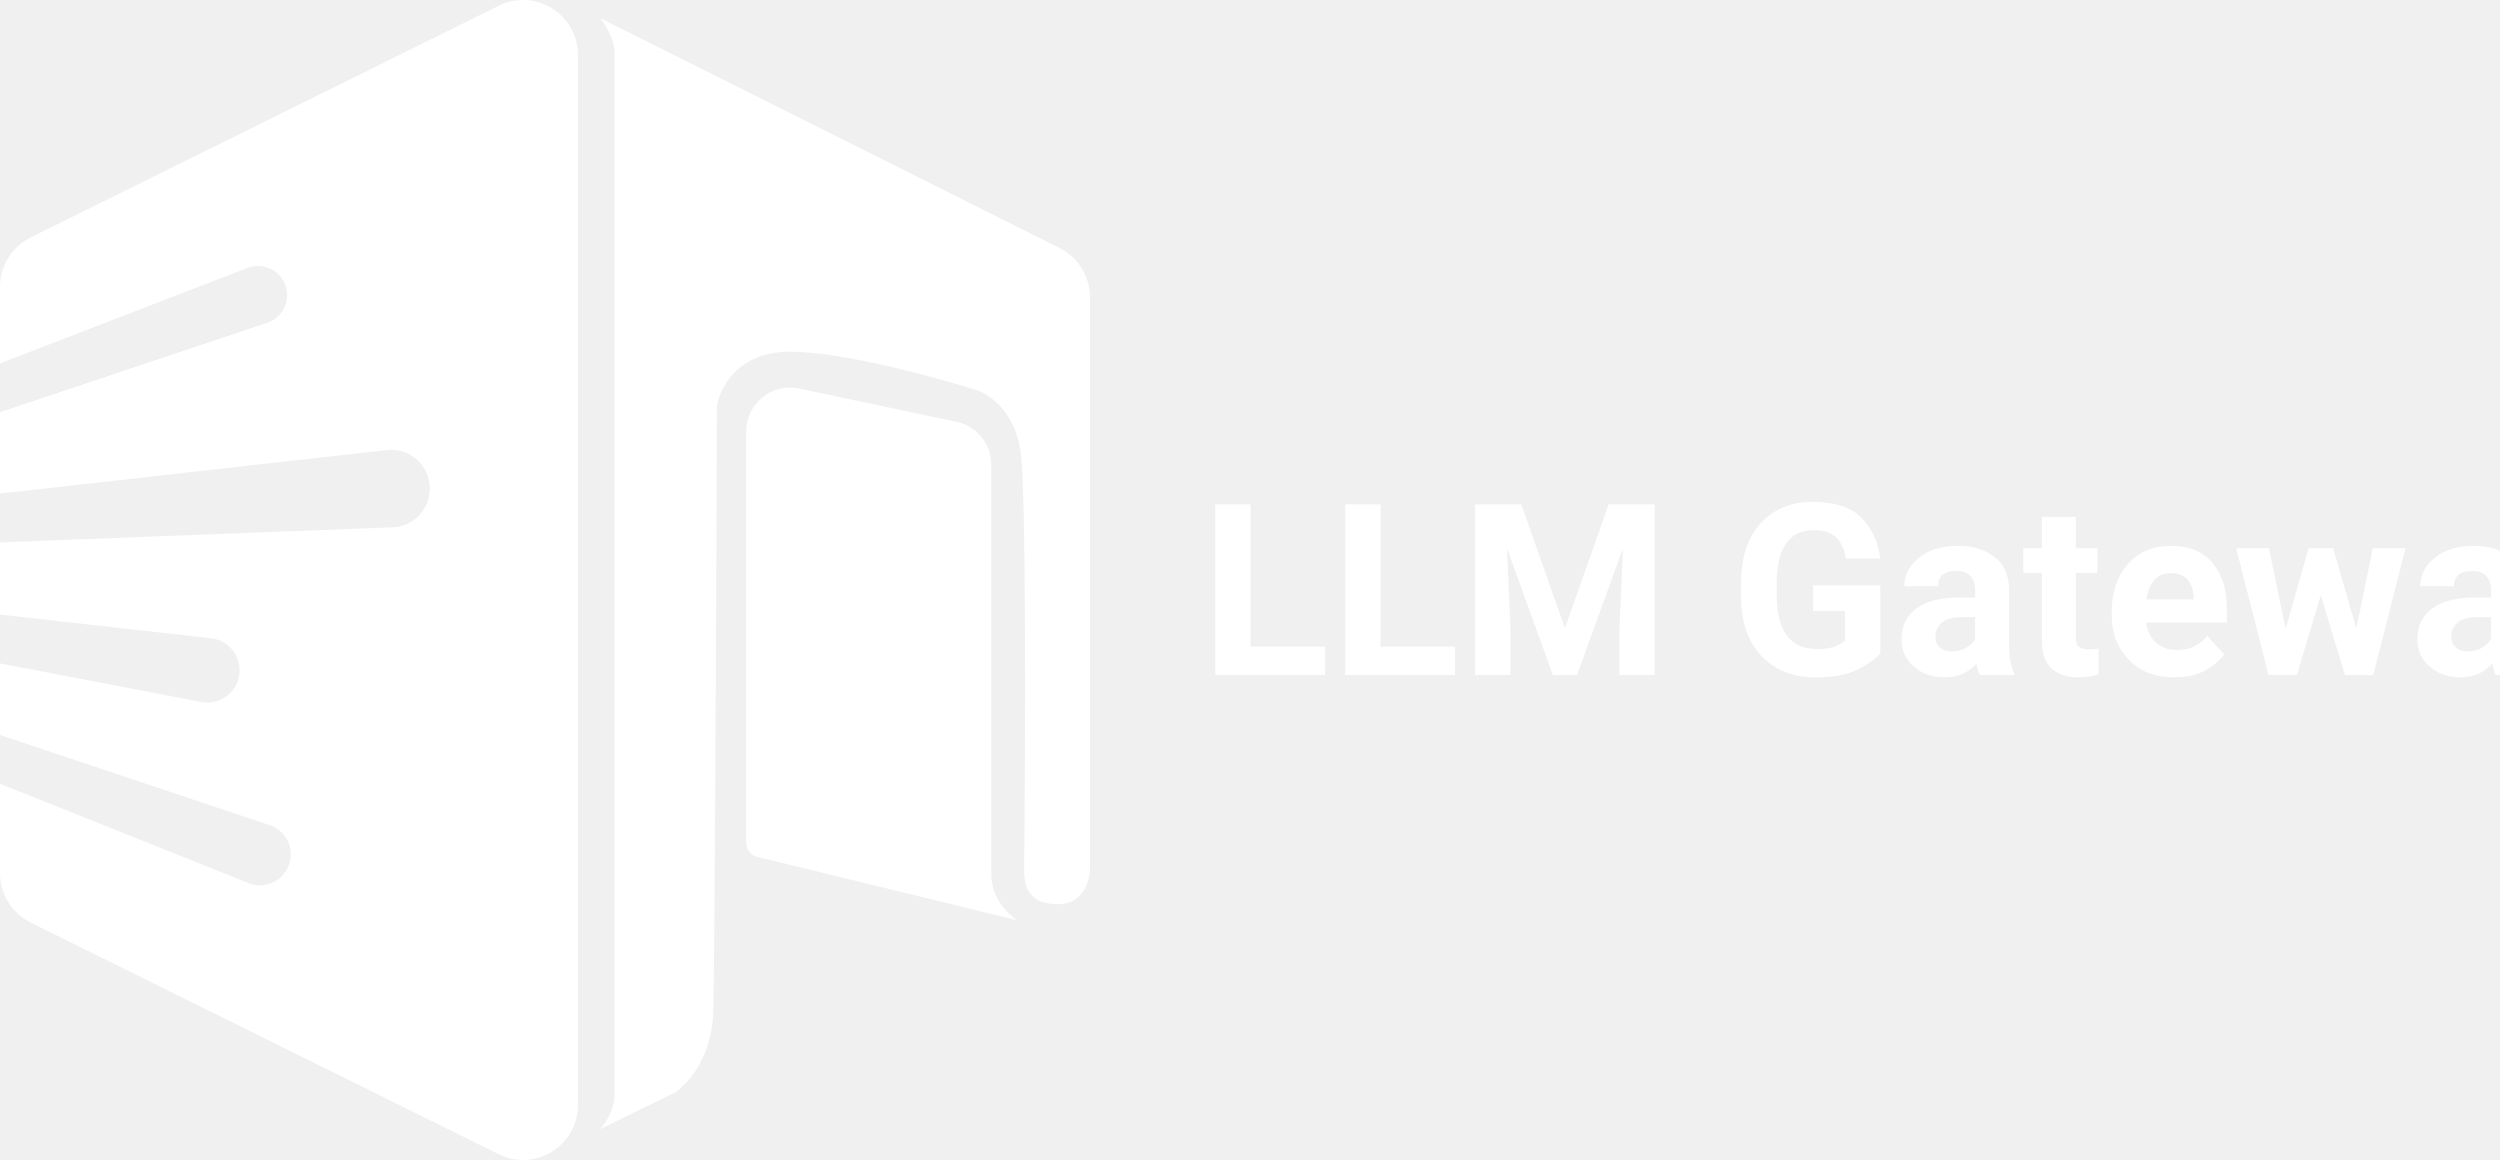
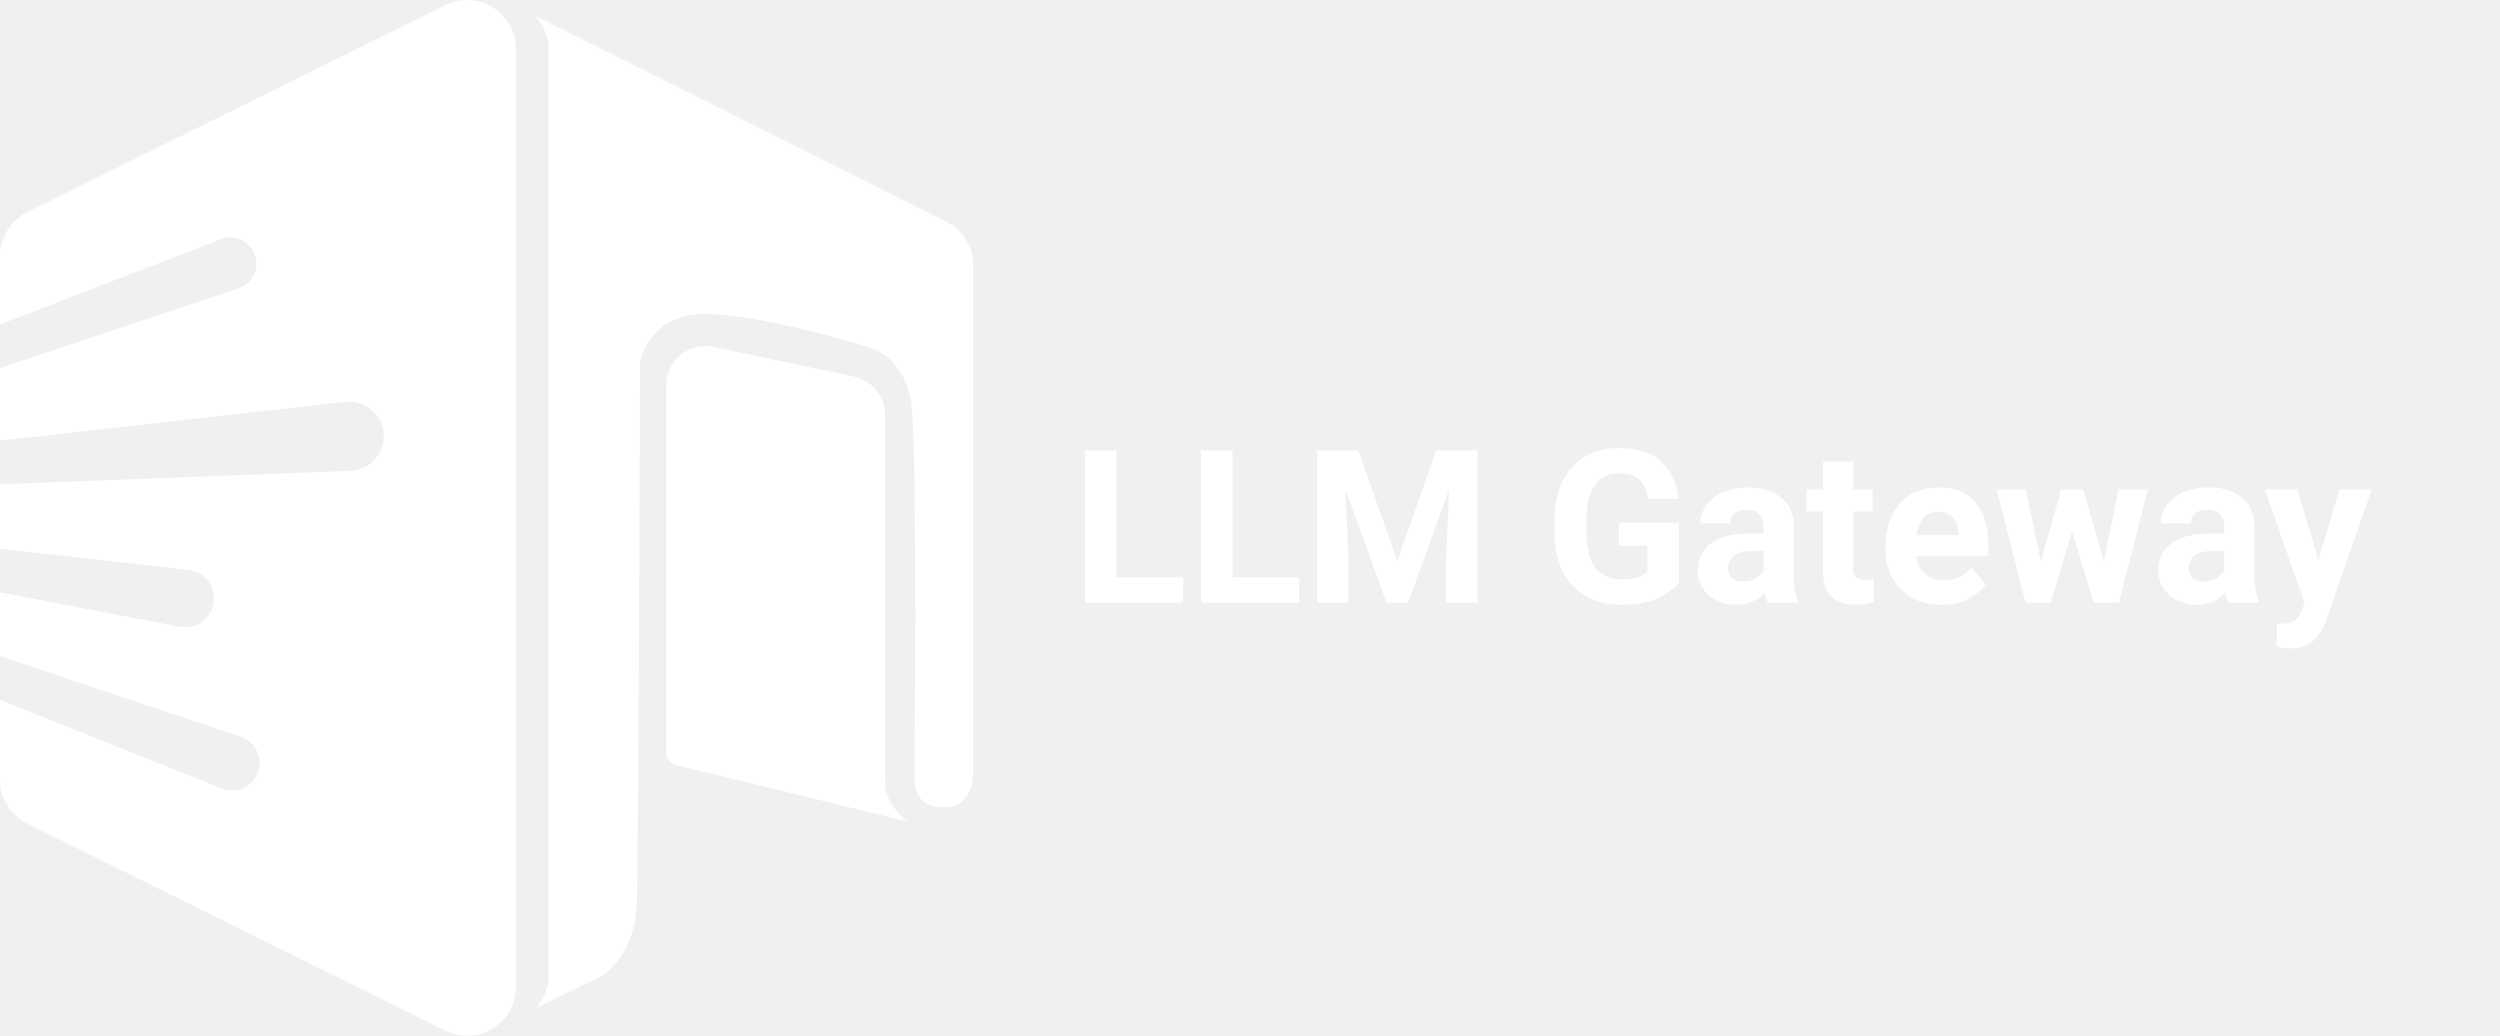
- <svg xmlns="http://www.w3.org/2000/svg" fill="none" viewBox="0 0 500 232">
+ <svg xmlns="http://www.w3.org/2000/svg" fill="none" viewBox="0 0 560 232">
  <path d="M218 59.469c0-4.17-2.351-7.981-6.071-9.844L119.973 3.584s2.926 3.323 2.926 7.015V218.833c0 4.081-2.926 7.016-2.926 7.016l15.24-7.468c2.964-2.232 7.187-7.443 7.438-16.006.293-9.976.61-84.847.732-121.035.487-3.668 4.096-11.003 14.63-11.003 10.535 0 29.262 5.135 37.309 7.702 2.439.734 7.608 4.181 8.779 12.104 1.17 7.922.975 59.051.731 83.625 0 2.445.137 7.069 6.653 7.069 6.515 0 6.515-7.069 6.515-7.069V59.469Z" fill="#FFFFFF" />
  <path d="M149.235 86.323c0-5.592 5.132-9.767 10.589-8.613l31.457 6.649c4.061.859 6.967 4.421 6.967 8.582v81.925c0 5.868 5.121 9.169 5.121 9.169l-51.9-12.658c-1.311-.32-2.234-1.498-2.234-2.852V86.323ZM99.754 1.151c7.293-3.61 15.831 1.711 15.831 9.866V220.983c0 8.155-8.538 13.476-15.831 9.866L6.116 184.496C2.371 182.642 0 178.818 0 174.63v-17.868l49.713 19.865c4.047 1.617 8.445-1.372 8.445-5.741 0-2.66-1.698-5.022-4.214-5.863L0 146.992v-14.305l40.276 7.708c3.966.759 7.641-2.289 7.641-6.337 0-3.286-2.463-6.048-5.72-6.413L0 122.917V108.48l78.518-3.014c4.153-.16 7.438-3.582 7.438-7.75 0-4.626-4.012-8.223-8.596-7.707L0 98.71V82.44l53.447-17.874c2.376-.795 3.979-3.025 3.979-5.537 0-4.096-4.098-6.918-7.911-5.449L0 72.669V57.37c0-4.188 2.371-8.012 6.116-9.866L99.754 1.151Z" fill="#FFFFFF" />
  <text x="240" y="135" font-family="system-ui, -apple-system, BlinkMacSystemFont, 'Segoe UI', Roboto, sans-serif" font-size="48" font-weight="700" fill="#FFFFFF">LLM Gateway</text>
</svg>
